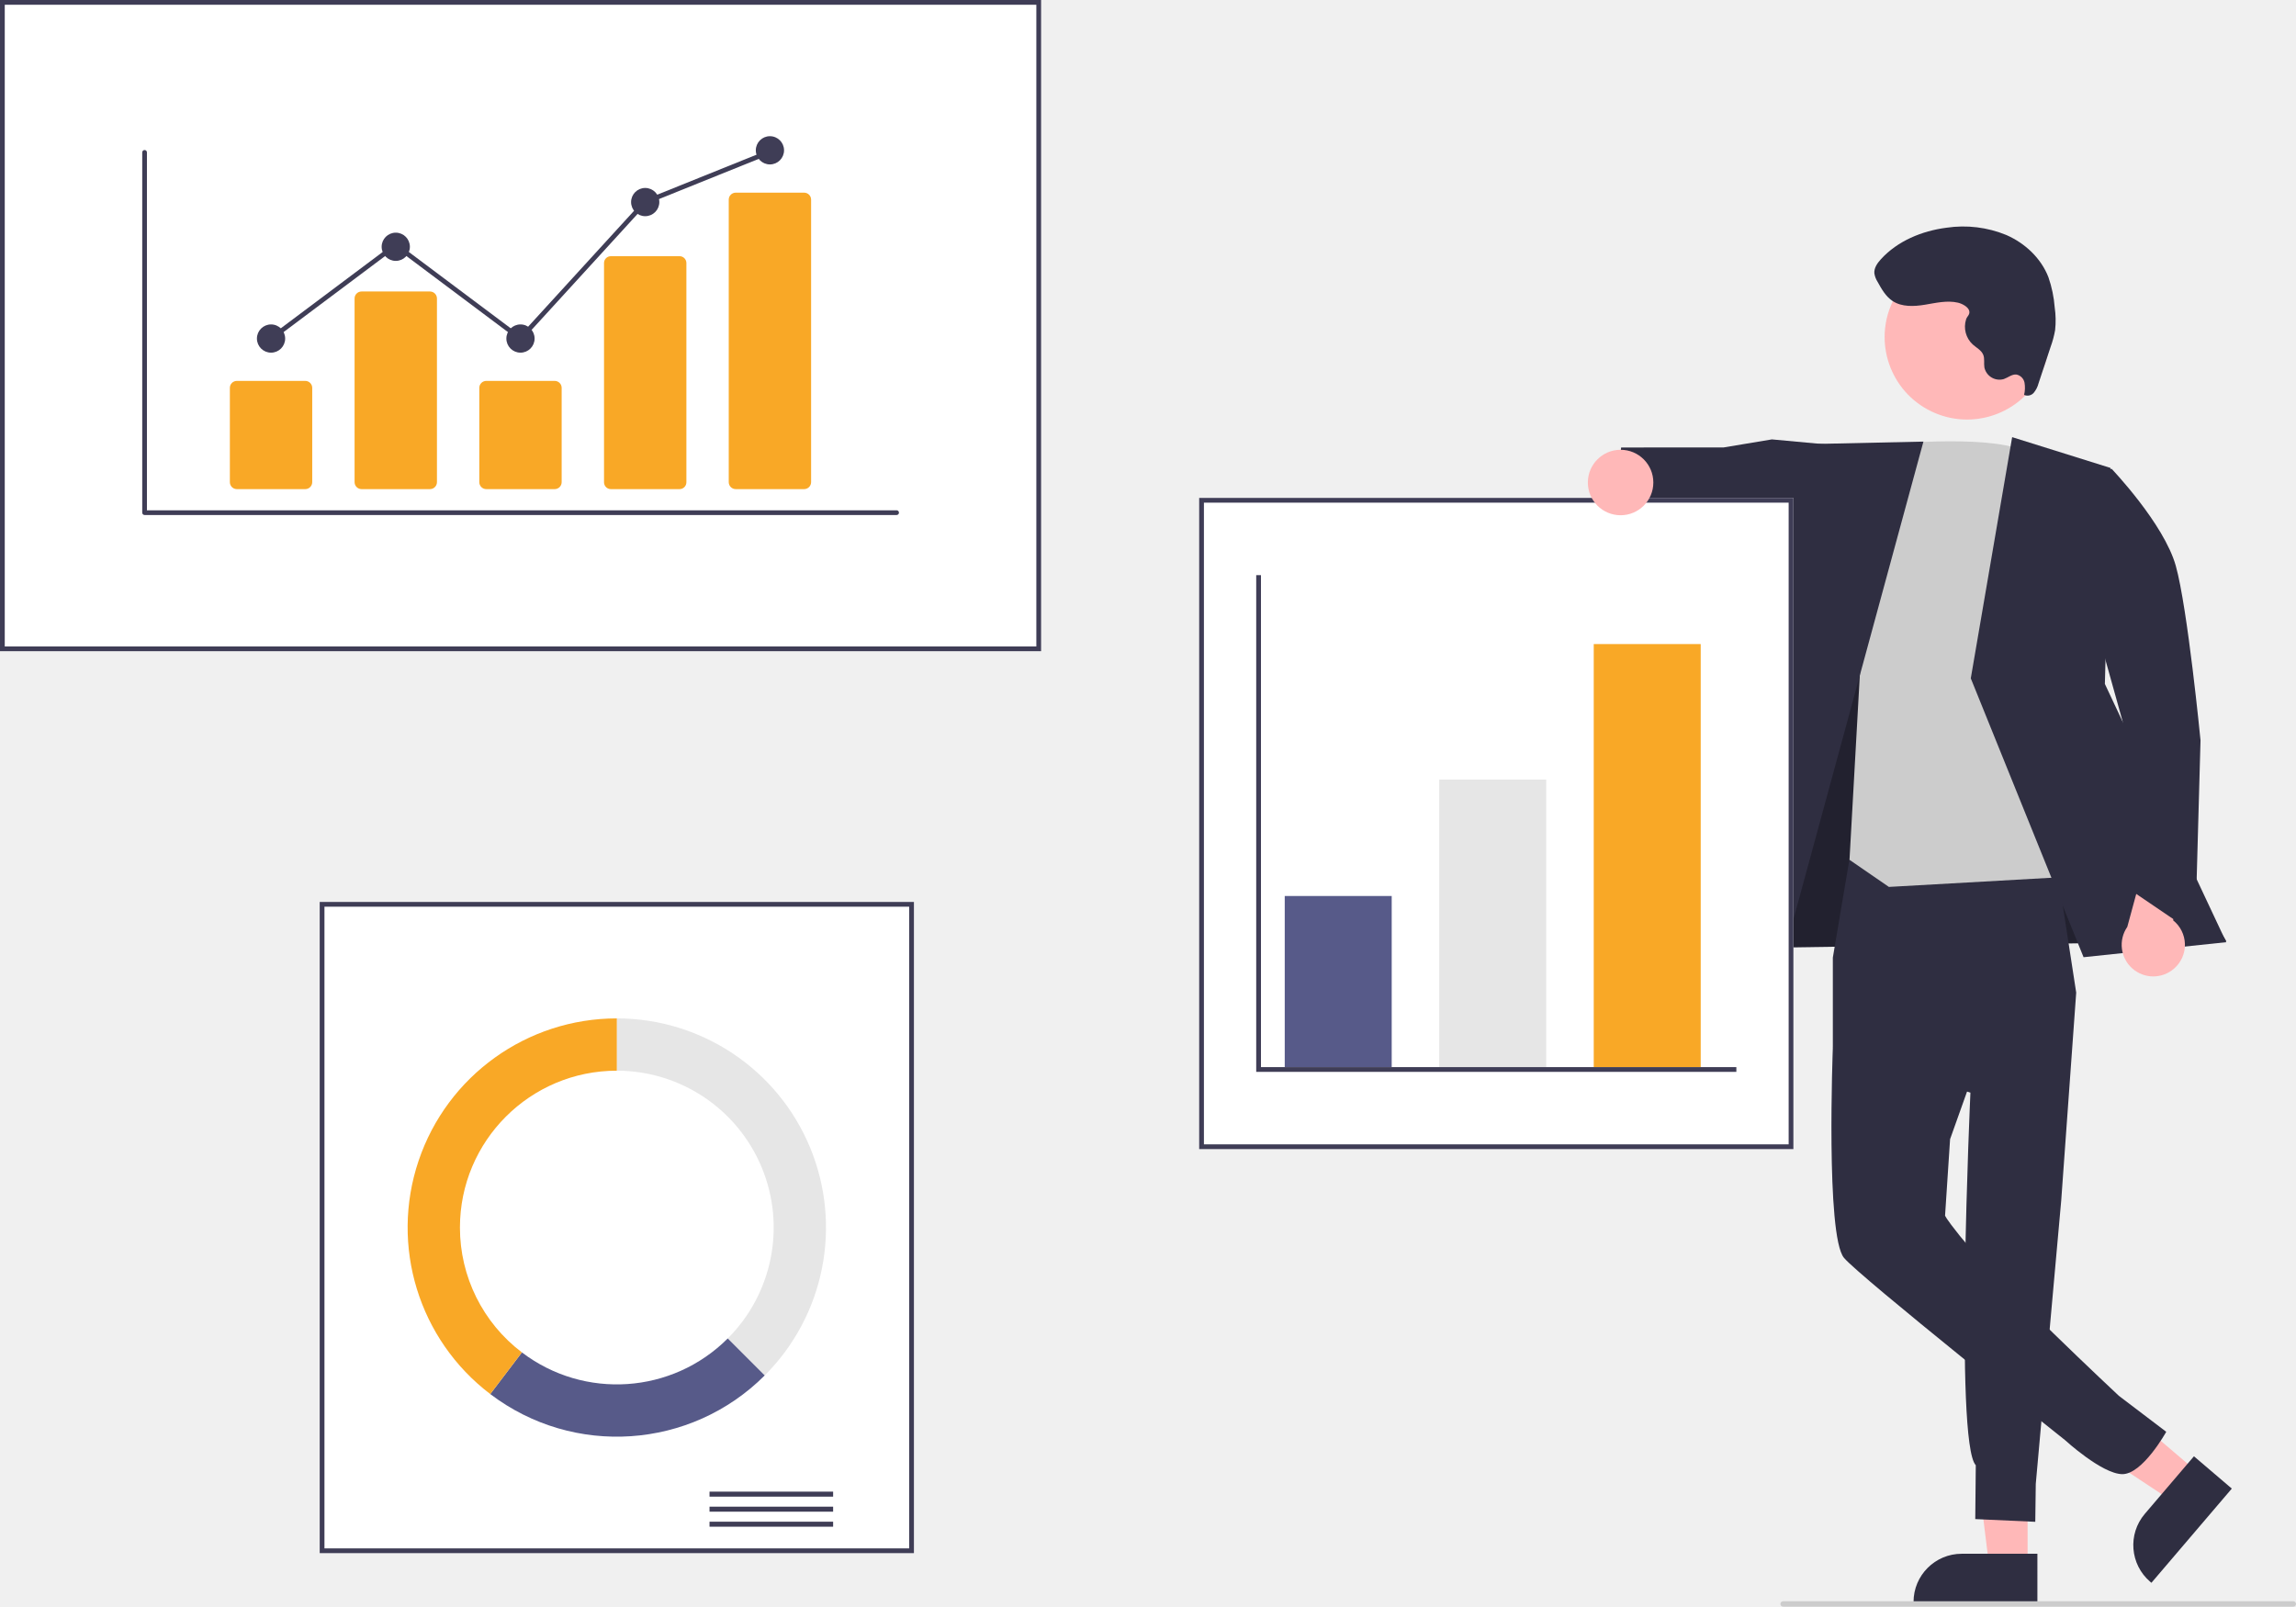
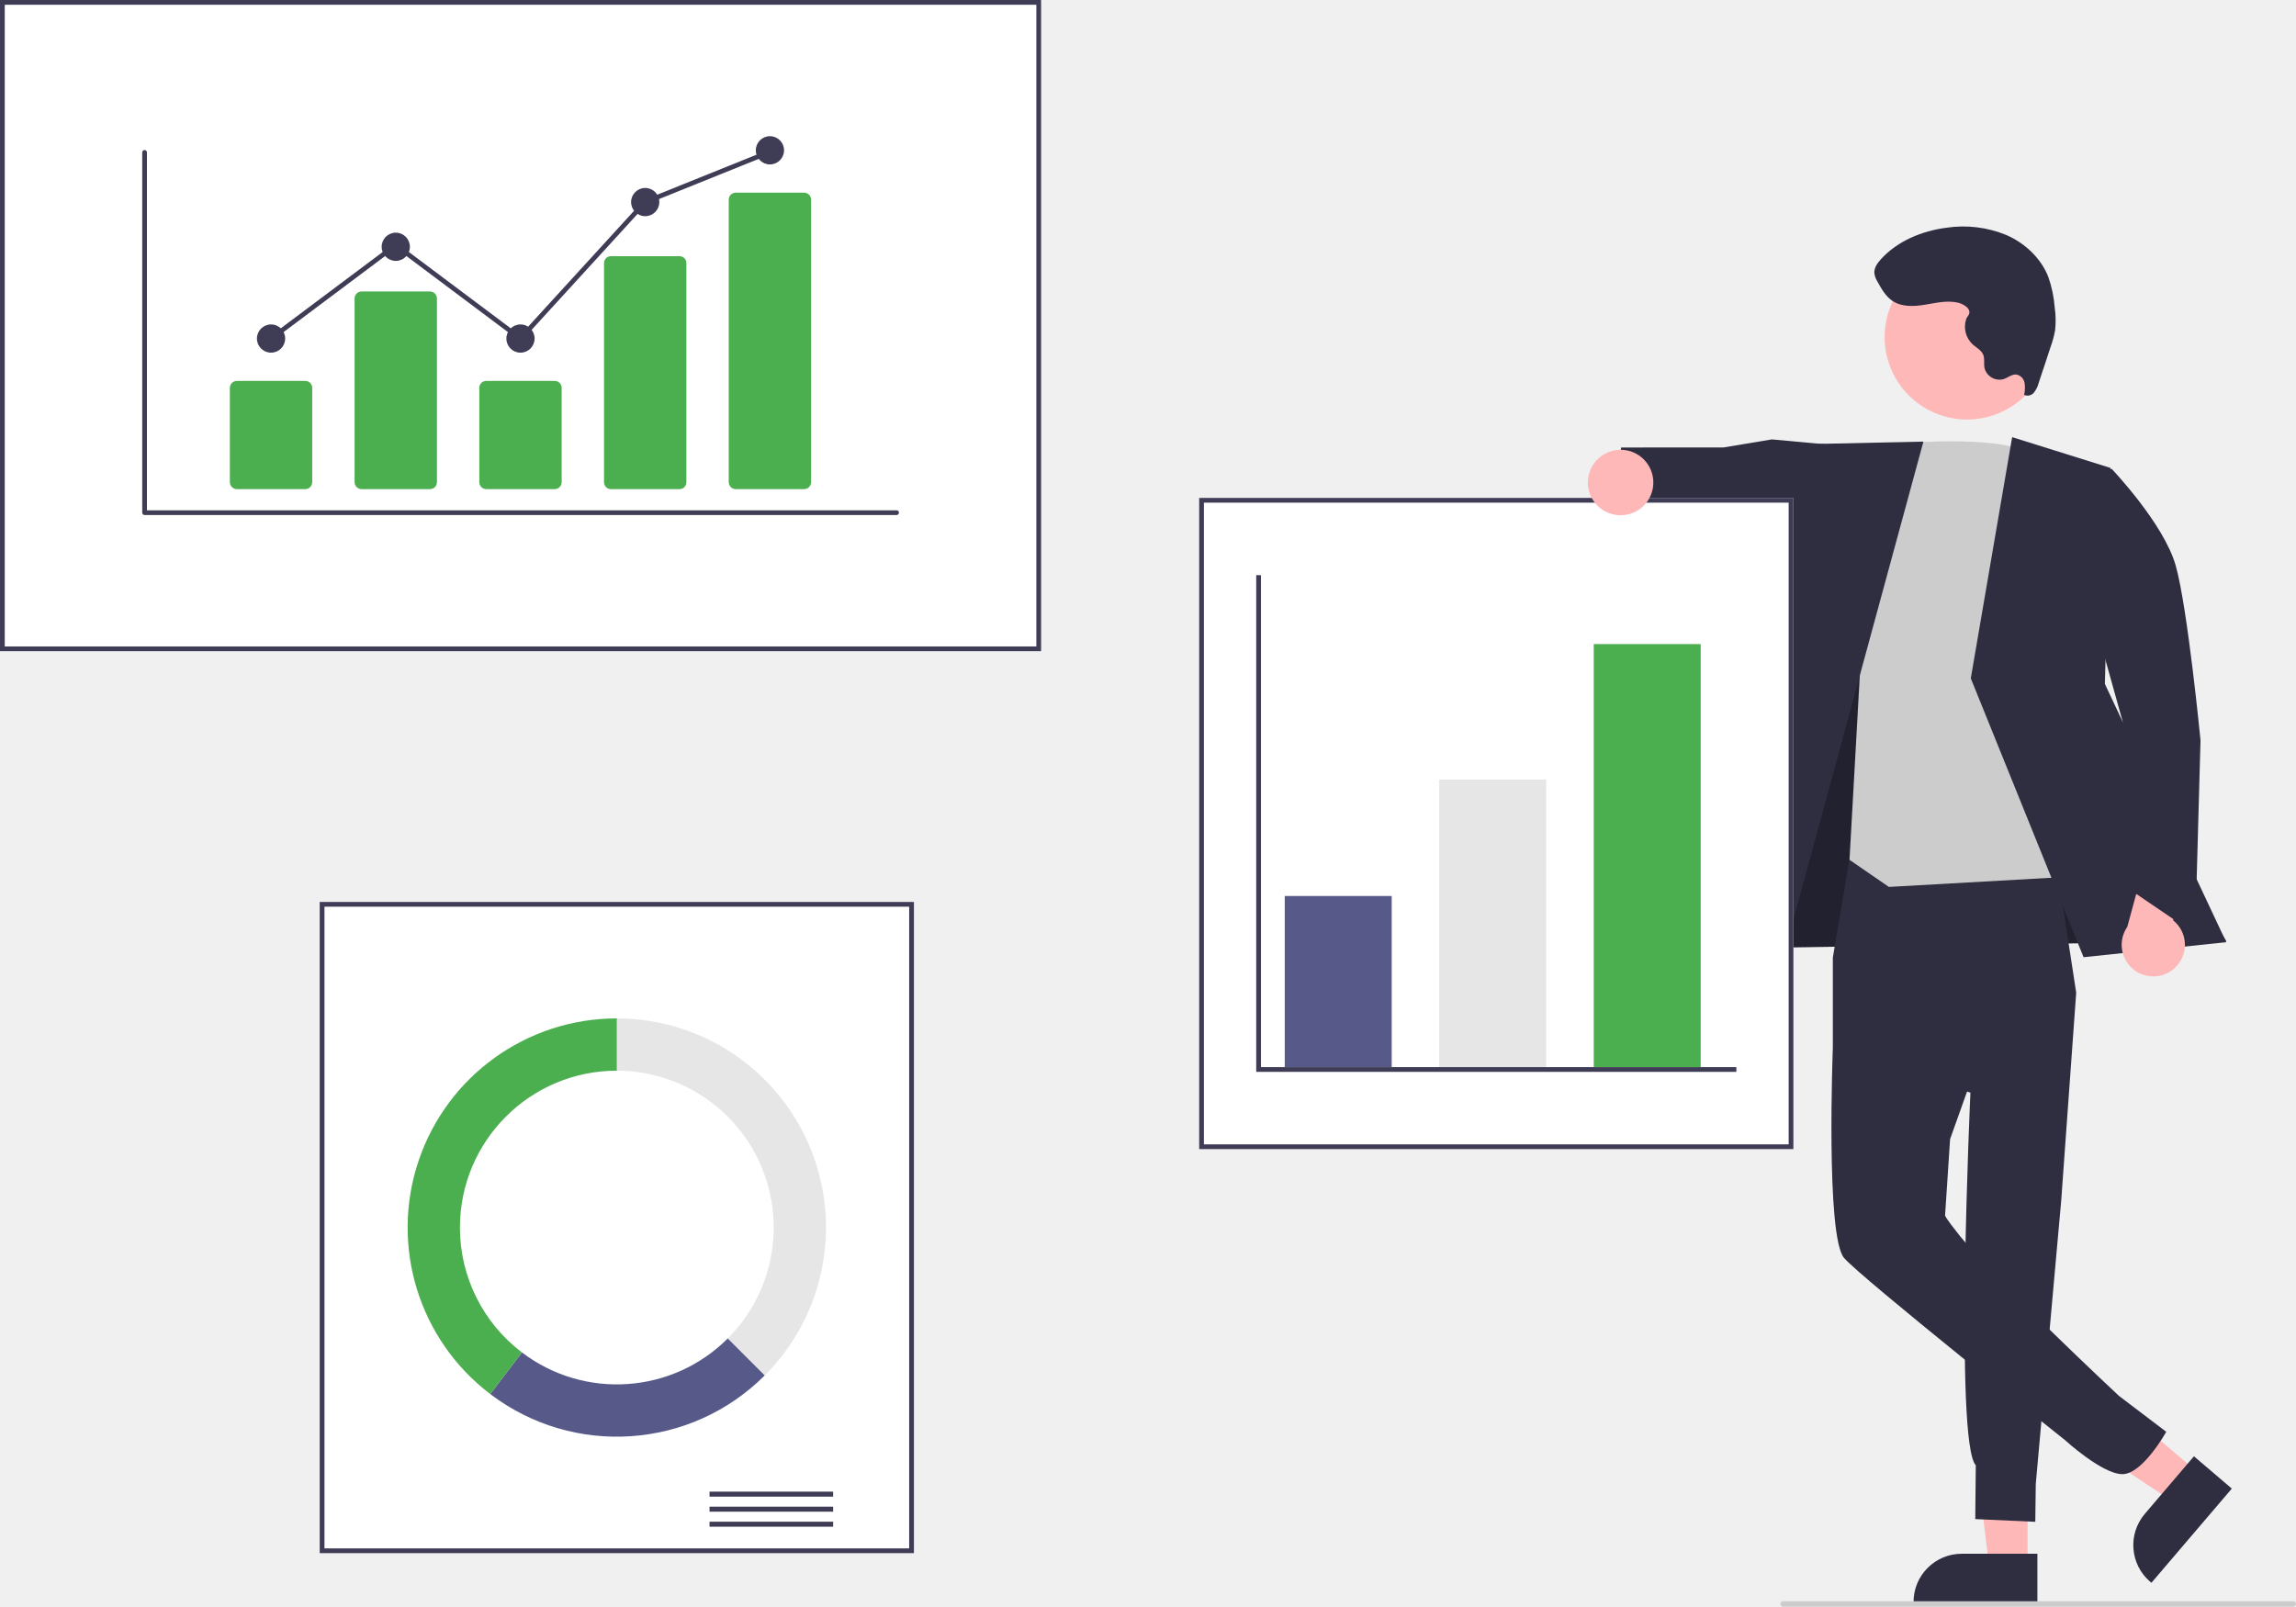
<svg xmlns="http://www.w3.org/2000/svg" data-name="Layer 1" width="841.59" height="589" viewBox="0 0 841.59 589">
  <polygon points="743.208 574.193 729.128 574.192 722.43 519.885 743.21 519.886 743.208 574.193" fill="#ffb8b8" />
  <path d="M926.003,743.341l-45.399-.002V742.765A17.671,17.671,0,0,1,898.275,725.095h.001l27.728.001Z" transform="translate(-179.2049 -155.5)" fill="#2f2e41" />
  <polygon points="805.349 539.578 796.21 550.289 750.55 520.133 764.039 504.326 805.349 539.578" fill="#ffb8b8" />
  <path d="M997.267,701.206l-29.469,34.534-.437-.373a17.671,17.671,0,0,1-1.972-24.912l.001-.001,17.999-21.092Z" transform="translate(-179.2049 -155.5)" fill="#2f2e41" />
  <polygon points="643.236 307.117 638.853 347.537 816.024 345.01 738.759 219.114 675.673 216.848 643.236 307.117" fill="#2f2e41" />
  <polygon points="643.236 307.117 638.853 347.537 816.024 345.01 738.759 219.114 675.673 216.848 643.236 307.117" opacity="0.28" />
  <path d="M857.28,469.556l-6.255,36.984v33.058L901.455,556.06s-5.904,128.404,1.967,136.583l-.193,19.742,22,1,.179-13.894L934.735,595.635l5.493-76.25-8.907-57.811Z" transform="translate(-179.2049 -155.5)" fill="#2f2e41" />
  <path d="M896.35,501.392l-45.325,38.206s-2.653,68.932,4.084,77.016c5.786,6.943,81.038,66.832,81.038,66.832s13.374,12.268,20.869,12.464,16.213-15.525,16.213-15.525l-17.358-13.188S910.901,625.22,897.549,608.53c-5.389-6.737-5.389-7.41-5.389-7.41l1.841-28.014,18.525-51.991Z" transform="translate(-179.2049 -155.5)" fill="#2f2e41" />
  <polygon points="669.024 162.885 649.482 161.079 631.756 164.033 594.222 164.045 591.024 191.249 625.277 198.914 633.624 194.823 668.419 208.08 669.024 162.885" fill="#2f2e41" />
  <path d="M871.569,318.3s41.474-3.886,50.905,3.524,29.641,154.266,29.641,154.266l-80.545,4.546-14.44-9.935,4.099-73.317Z" transform="translate(-179.2049 -155.5)" fill="#ccc" />
  <polygon points="705.024 161.885 659.275 162.889 616.622 355.62 650.305 363.031 705.024 161.885" fill="#2f2e41" />
  <polygon points="737.546 160.256 773.583 171.535 771.536 250.722 816.024 345.396 763.725 350.905 722.386 248.675 737.546 160.256" fill="#2f2e41" />
  <path d="M976.176,510.513a11.513,11.513,0,0,0-.436-17.649l7.25-25.291-14.295-8.154-9.737,35.86a11.576,11.576,0,0,0,17.218,15.234Z" transform="translate(-179.2049 -155.5)" fill="#ffb8b8" />
  <path d="M931.905,329.234l21.323-1.85s19.143,20.022,23.498,35.524,9.071,64.005,9.071,64.005l-1.967,70.955L958.905,480.943l-1.672-61.031Z" transform="translate(-179.2049 -155.5)" fill="#2f2e41" />
  <circle cx="900.239" cy="279.072" r="30.227" transform="translate(44.35273 779.6309) rotate(-61.33681)" fill="#ffb8b8" />
  <path d="M896.869,266.453c-3.966-.916-8.083.099-12.099.757s-8.443.875-11.841-1.366c-2.509-1.655-4.052-4.393-5.501-7.027a8.088,8.088,0,0,1-1.183-3.101c-.171-1.948,1.069-3.725,2.384-5.172,6.112-6.718,15.044-10.396,24.051-11.564a41.554,41.554,0,0,1,21.961,2.682c6.837,2.999,12.715,8.491,15.403,15.456a43.895,43.895,0,0,1,2.301,11.038,32.97,32.97,0,0,1,.155,8.359,35.832,35.832,0,0,1-1.62,6.056l-4.453,13.446a8.859,8.859,0,0,1-1.751,3.466,3.029,3.029,0,0,1-3.547.777,11.04,11.04,0,0,0,.16-4.461,3.764,3.764,0,0,0-2.97-2.995c-1.641-.174-3.043,1.098-4.6,1.646a5.66,5.66,0,0,1-7.035-3.818q-.064-.215-.111-.436c-.246-1.537.167-3.183-.416-4.626-.683-1.691-2.493-2.578-3.853-3.793a8.869,8.869,0,0,1-2.433-9.217c.364-1.119,1.392-1.628,1.187-2.913C900.787,267.963,898.301,266.784,896.869,266.453Z" transform="translate(-179.2049 -155.5)" fill="#2f2e41" />
  <path d="M560.817,394.225H179.205V155.5H560.817Z" transform="translate(-179.2049 -155.5)" fill="#fff" />
  <path d="M560.817,394.225H179.205V155.5H560.817ZM180.947,392.483H559.074V157.243H180.947Z" transform="translate(-179.2049 -155.5)" fill="#3f3d56" />
  <path d="M514.204,724.869H296.389V486.143H514.204Z" transform="translate(-179.2049 -155.5)" fill="#fff" />
  <path d="M514.204,724.869H296.389V486.143H514.204Zm-216.072-1.743H512.462V487.886H298.132Z" transform="translate(-179.2049 -155.5)" fill="#3f3d56" />
  <rect x="260.071" y="546.822" width="45.306" height="1.837" fill="#3f3d56" />
  <rect x="260.071" y="552.332" width="45.306" height="1.837" fill="#3f3d56" />
  <rect x="260.071" y="557.842" width="45.306" height="1.837" fill="#3f3d56" />
  <path d="M405.297,528.835v19.168a57.503,57.503,0,0,1,40.661,98.164l13.554,13.554A76.671,76.671,0,0,0,405.297,528.835Z" transform="translate(-179.2049 -155.5)" fill="#e6e6e6" />
  <path d="M459.511,659.72l-13.554-13.554a57.489,57.489,0,0,1-75.451,5.116l-11.601,15.265A76.669,76.669,0,0,0,459.511,659.72Z" transform="translate(-179.2049 -155.5)" fill="#575a89" />
-   <path d="M347.794,605.506a57.503,57.503,0,0,1,57.503-57.503V528.835a76.67,76.67,0,0,0-46.392,137.713l11.602-15.265A57.403,57.403,0,0,1,347.794,605.506Z" transform="translate(-179.2049 -155.5)" fill="#f9a826" />
+   <path d="M347.794,605.506a57.503,57.503,0,0,1,57.503-57.503V528.835a76.67,76.67,0,0,0-46.392,137.713l11.602-15.265A57.403,57.403,0,0,1,347.794,605.506Z" transform="translate(-179.2049 -155.5)" fill="#4caf4f" />
  <path d="M836.57,576.755H618.755V338.029H836.57Z" transform="translate(-179.2049 -155.5)" fill="#fff" />
  <path d="M836.57,576.755H618.755V338.029H836.57ZM620.498,575.012H834.828V339.771H620.498Z" transform="translate(-179.2049 -155.5)" fill="#3f3d56" />
  <rect x="470.916" y="328.465" width="39.207" height="62.731" fill="#575a89" />
  <rect x="527.548" y="285.773" width="39.207" height="105.422" fill="#e6e6e6" />
-   <rect x="584.18" y="236.112" width="39.207" height="155.084" fill="#f9a826" />
+   <rect x="584.18" y="236.112" width="39.207" height="155.084" fill="#4caf4f" />
  <polygon points="636.455 392.939 460.461 392.939 460.461 210.845 462.203 210.845 462.203 391.196 636.455 391.196 636.455 392.939" fill="#3f3d56" />
  <circle cx="594.024" cy="176.885" r="12" fill="#ffb8b8" />
  <path d="M1019.795,744.5h-187a1,1,0,0,1,0-2h187a1,1,0,0,1,0,2Z" transform="translate(-179.2049 -155.5)" fill="#ccc" />
  <path d="M507.82,344.299H232.202a.863.863,0,0,1-.863-.863V211.332a.863.863,0,0,1,1.725,0V342.573H507.82a.863.863,0,1,1,0,1.725Z" transform="translate(-179.2049 -155.5)" fill="#3f3d56" />
-   <path d="M291.089,334.81H266.021a2.563,2.563,0,0,1-2.561-2.56V297.693a2.563,2.563,0,0,1,2.561-2.56h25.069a2.563,2.563,0,0,1,2.561,2.56v34.557A2.563,2.563,0,0,1,291.089,334.81Z" transform="translate(-179.2049 -155.5)" fill="#f9a826" />
-   <path d="M336.805,334.81H311.736a2.563,2.563,0,0,1-2.561-2.56V264.916a2.563,2.563,0,0,1,2.561-2.56H336.805a2.563,2.563,0,0,1,2.561,2.56v67.334A2.563,2.563,0,0,1,336.805,334.81Z" transform="translate(-179.2049 -155.5)" fill="#f9a826" />
-   <path d="M382.521,334.81H357.452a2.563,2.563,0,0,1-2.561-2.56V297.693a2.563,2.563,0,0,1,2.561-2.56h25.069a2.563,2.563,0,0,1,2.561,2.56v34.557A2.563,2.563,0,0,1,382.521,334.81Z" transform="translate(-179.2049 -155.5)" fill="#f9a826" />
-   <path d="M428.236,334.81H403.168a2.507,2.507,0,0,1-2.561-2.444V251.861a2.507,2.507,0,0,1,2.561-2.444h25.069a2.507,2.507,0,0,1,2.561,2.444v80.505A2.507,2.507,0,0,1,428.236,334.81Z" transform="translate(-179.2049 -155.5)" fill="#f9a826" />
-   <path d="M473.952,334.81H448.883a2.563,2.563,0,0,1-2.561-2.56V228.688a2.563,2.563,0,0,1,2.561-2.56h25.069a2.563,2.563,0,0,1,2.561,2.56V332.25A2.563,2.563,0,0,1,473.952,334.81Z" transform="translate(-179.2049 -155.5)" fill="#f9a826" />
+   <path d="M291.089,334.81H266.021a2.563,2.563,0,0,1-2.561-2.56V297.693a2.563,2.563,0,0,1,2.561-2.56h25.069a2.563,2.563,0,0,1,2.561,2.56v34.557A2.563,2.563,0,0,1,291.089,334.81Z" transform="translate(-179.2049 -155.5)" fill="#4caf4f" />
+   <path d="M336.805,334.81H311.736a2.563,2.563,0,0,1-2.561-2.56V264.916a2.563,2.563,0,0,1,2.561-2.56H336.805a2.563,2.563,0,0,1,2.561,2.56v67.334A2.563,2.563,0,0,1,336.805,334.81Z" transform="translate(-179.2049 -155.5)" fill="#4caf4f" />
+   <path d="M382.521,334.81H357.452a2.563,2.563,0,0,1-2.561-2.56V297.693a2.563,2.563,0,0,1,2.561-2.56h25.069a2.563,2.563,0,0,1,2.561,2.56v34.557A2.563,2.563,0,0,1,382.521,334.81Z" transform="translate(-179.2049 -155.5)" fill="#4caf4f" />
+   <path d="M428.236,334.81H403.168a2.507,2.507,0,0,1-2.561-2.444V251.861a2.507,2.507,0,0,1,2.561-2.444h25.069a2.507,2.507,0,0,1,2.561,2.444v80.505A2.507,2.507,0,0,1,428.236,334.81Z" transform="translate(-179.2049 -155.5)" fill="#4caf4f" />
+   <path d="M473.952,334.81H448.883a2.563,2.563,0,0,1-2.561-2.56V228.688a2.563,2.563,0,0,1,2.561-2.56h25.069a2.563,2.563,0,0,1,2.561,2.56V332.25A2.563,2.563,0,0,1,473.952,334.81Z" transform="translate(-179.2049 -155.5)" fill="#4caf4f" />
  <circle cx="99.35" cy="124.107" r="5.175" fill="#3f3d56" />
  <circle cx="145.066" cy="90.467" r="5.175" fill="#3f3d56" />
  <circle cx="190.781" cy="124.107" r="5.175" fill="#3f3d56" />
  <circle cx="236.497" cy="74.078" r="5.175" fill="#3f3d56" />
  <circle cx="282.213" cy="55.102" r="5.175" fill="#3f3d56" />
  <polygon points="190.89 125.266 145.066 90.943 99.867 124.797 98.833 123.416 145.066 88.787 190.672 122.947 235.993 73.352 236.175 73.278 281.89 54.858 282.535 56.459 237.001 74.805 190.89 125.266" fill="#3f3d56" />
</svg>
